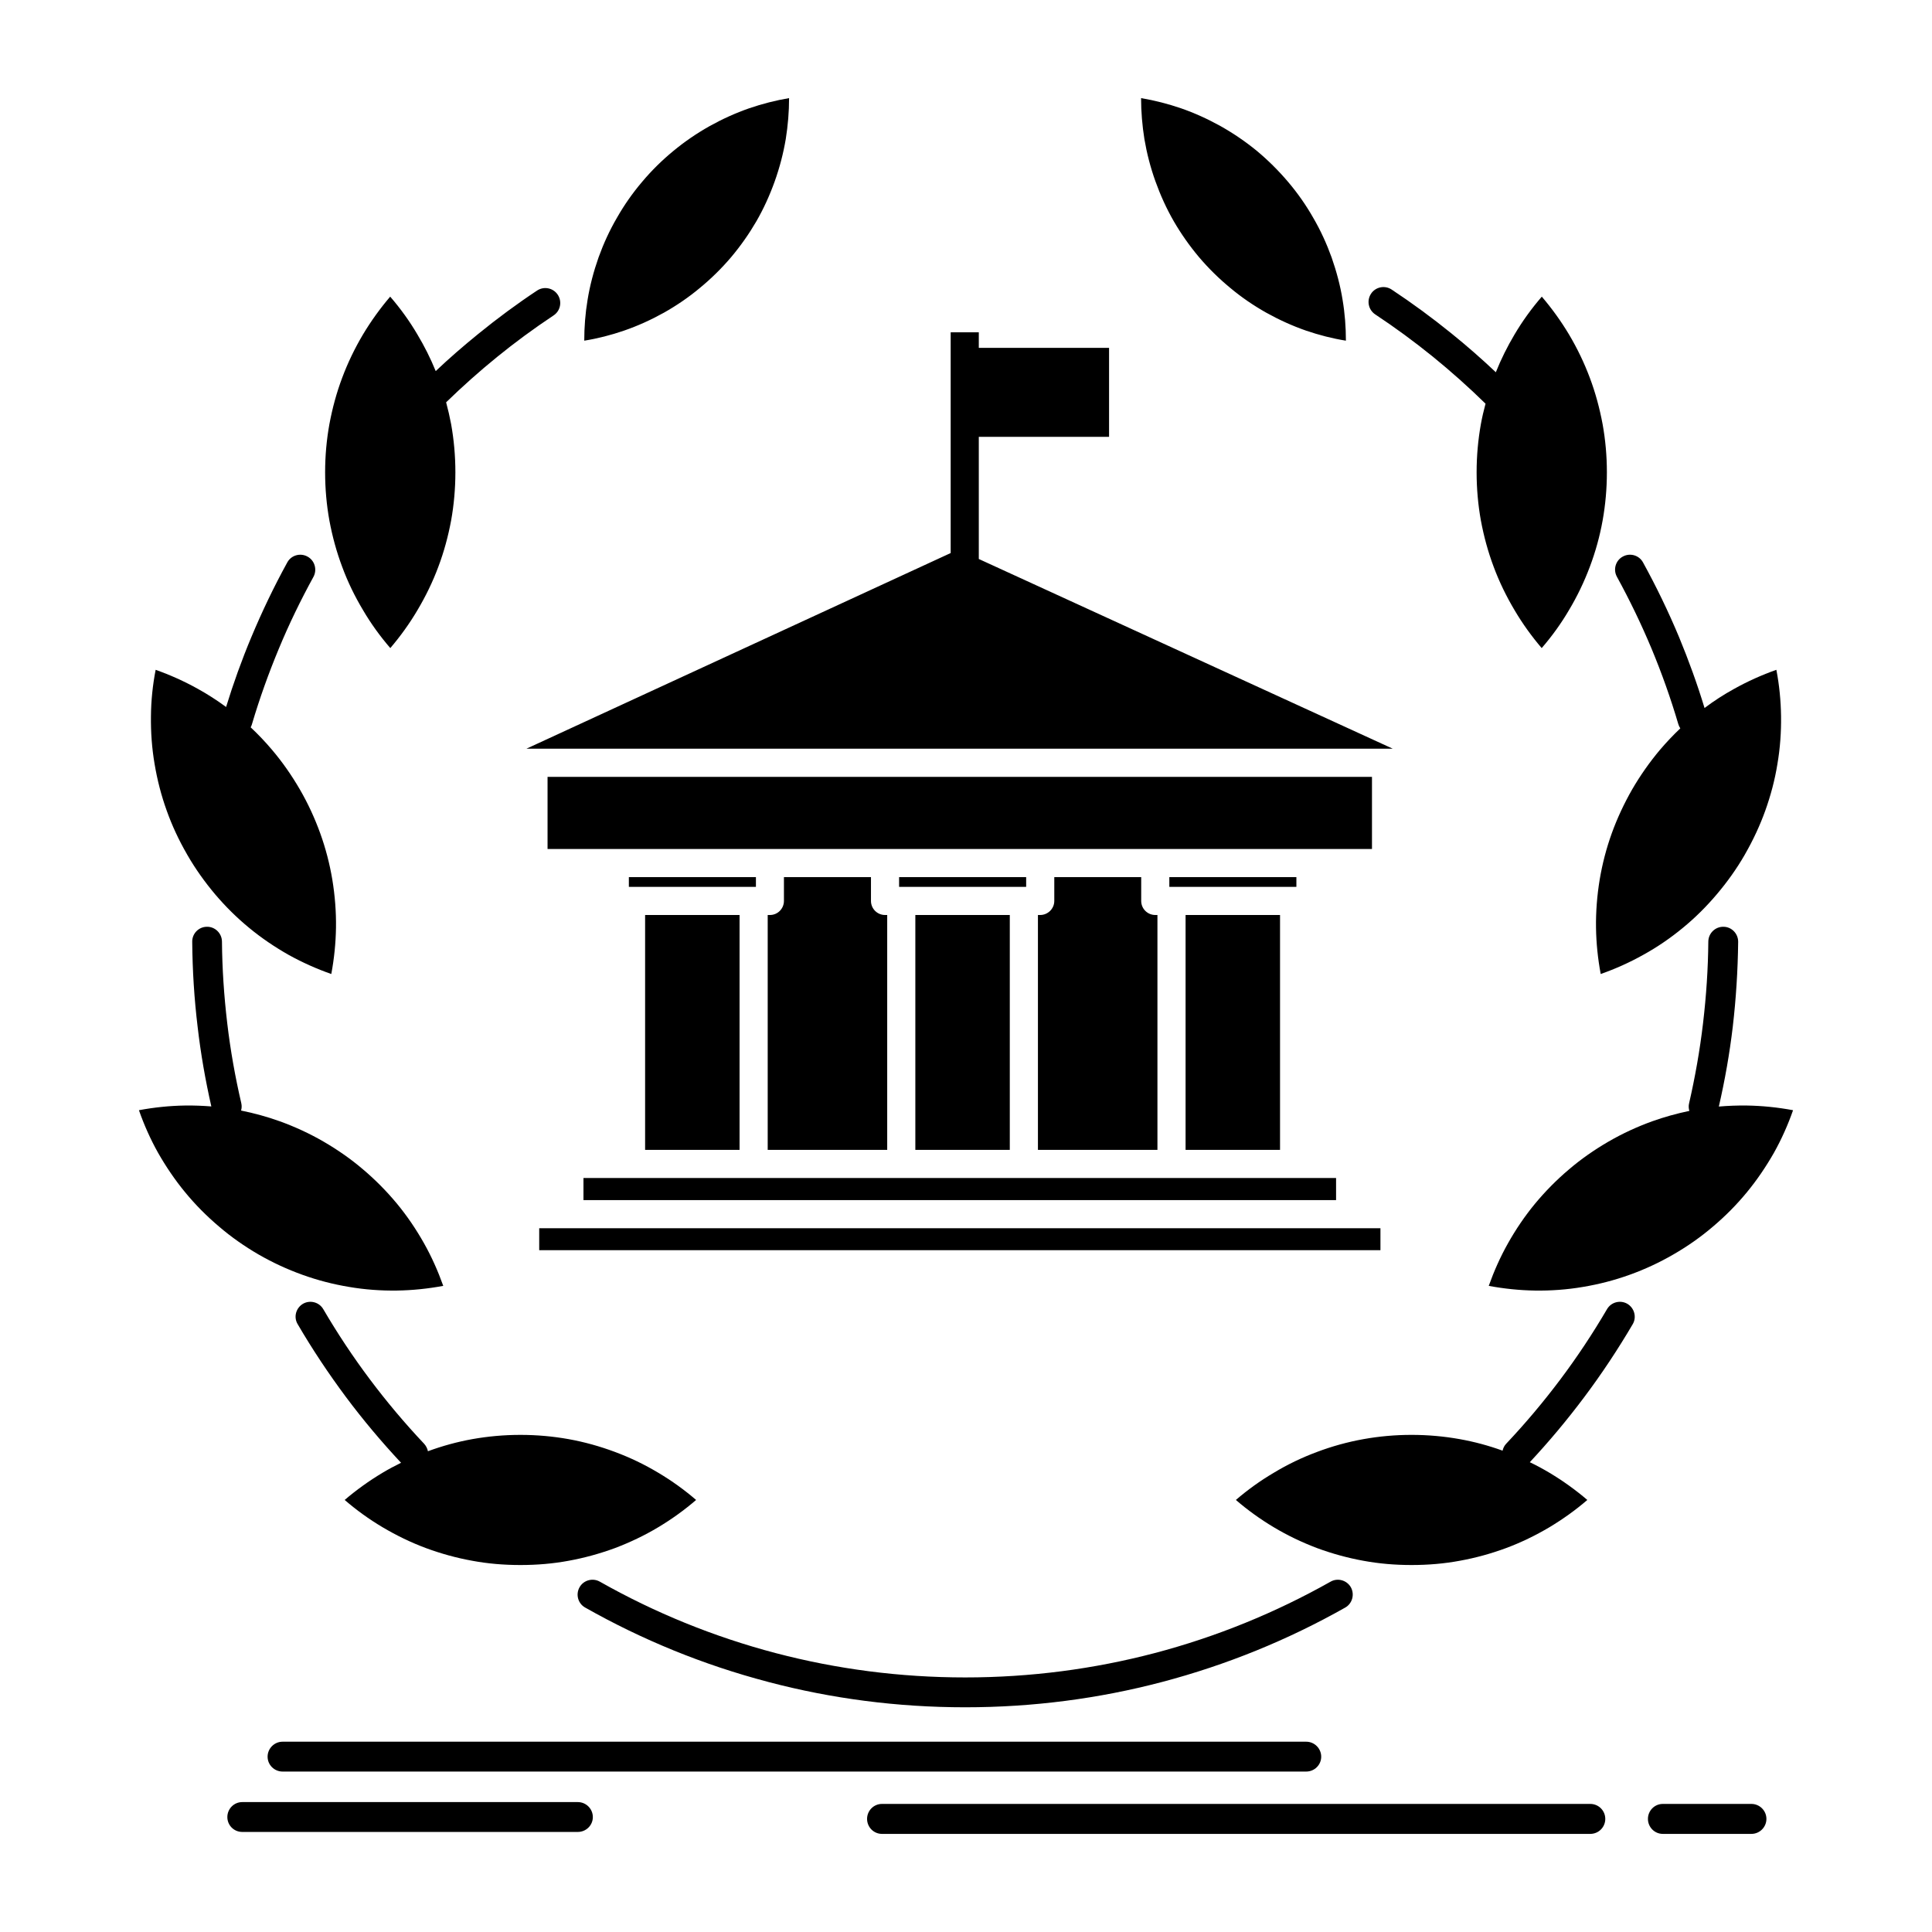
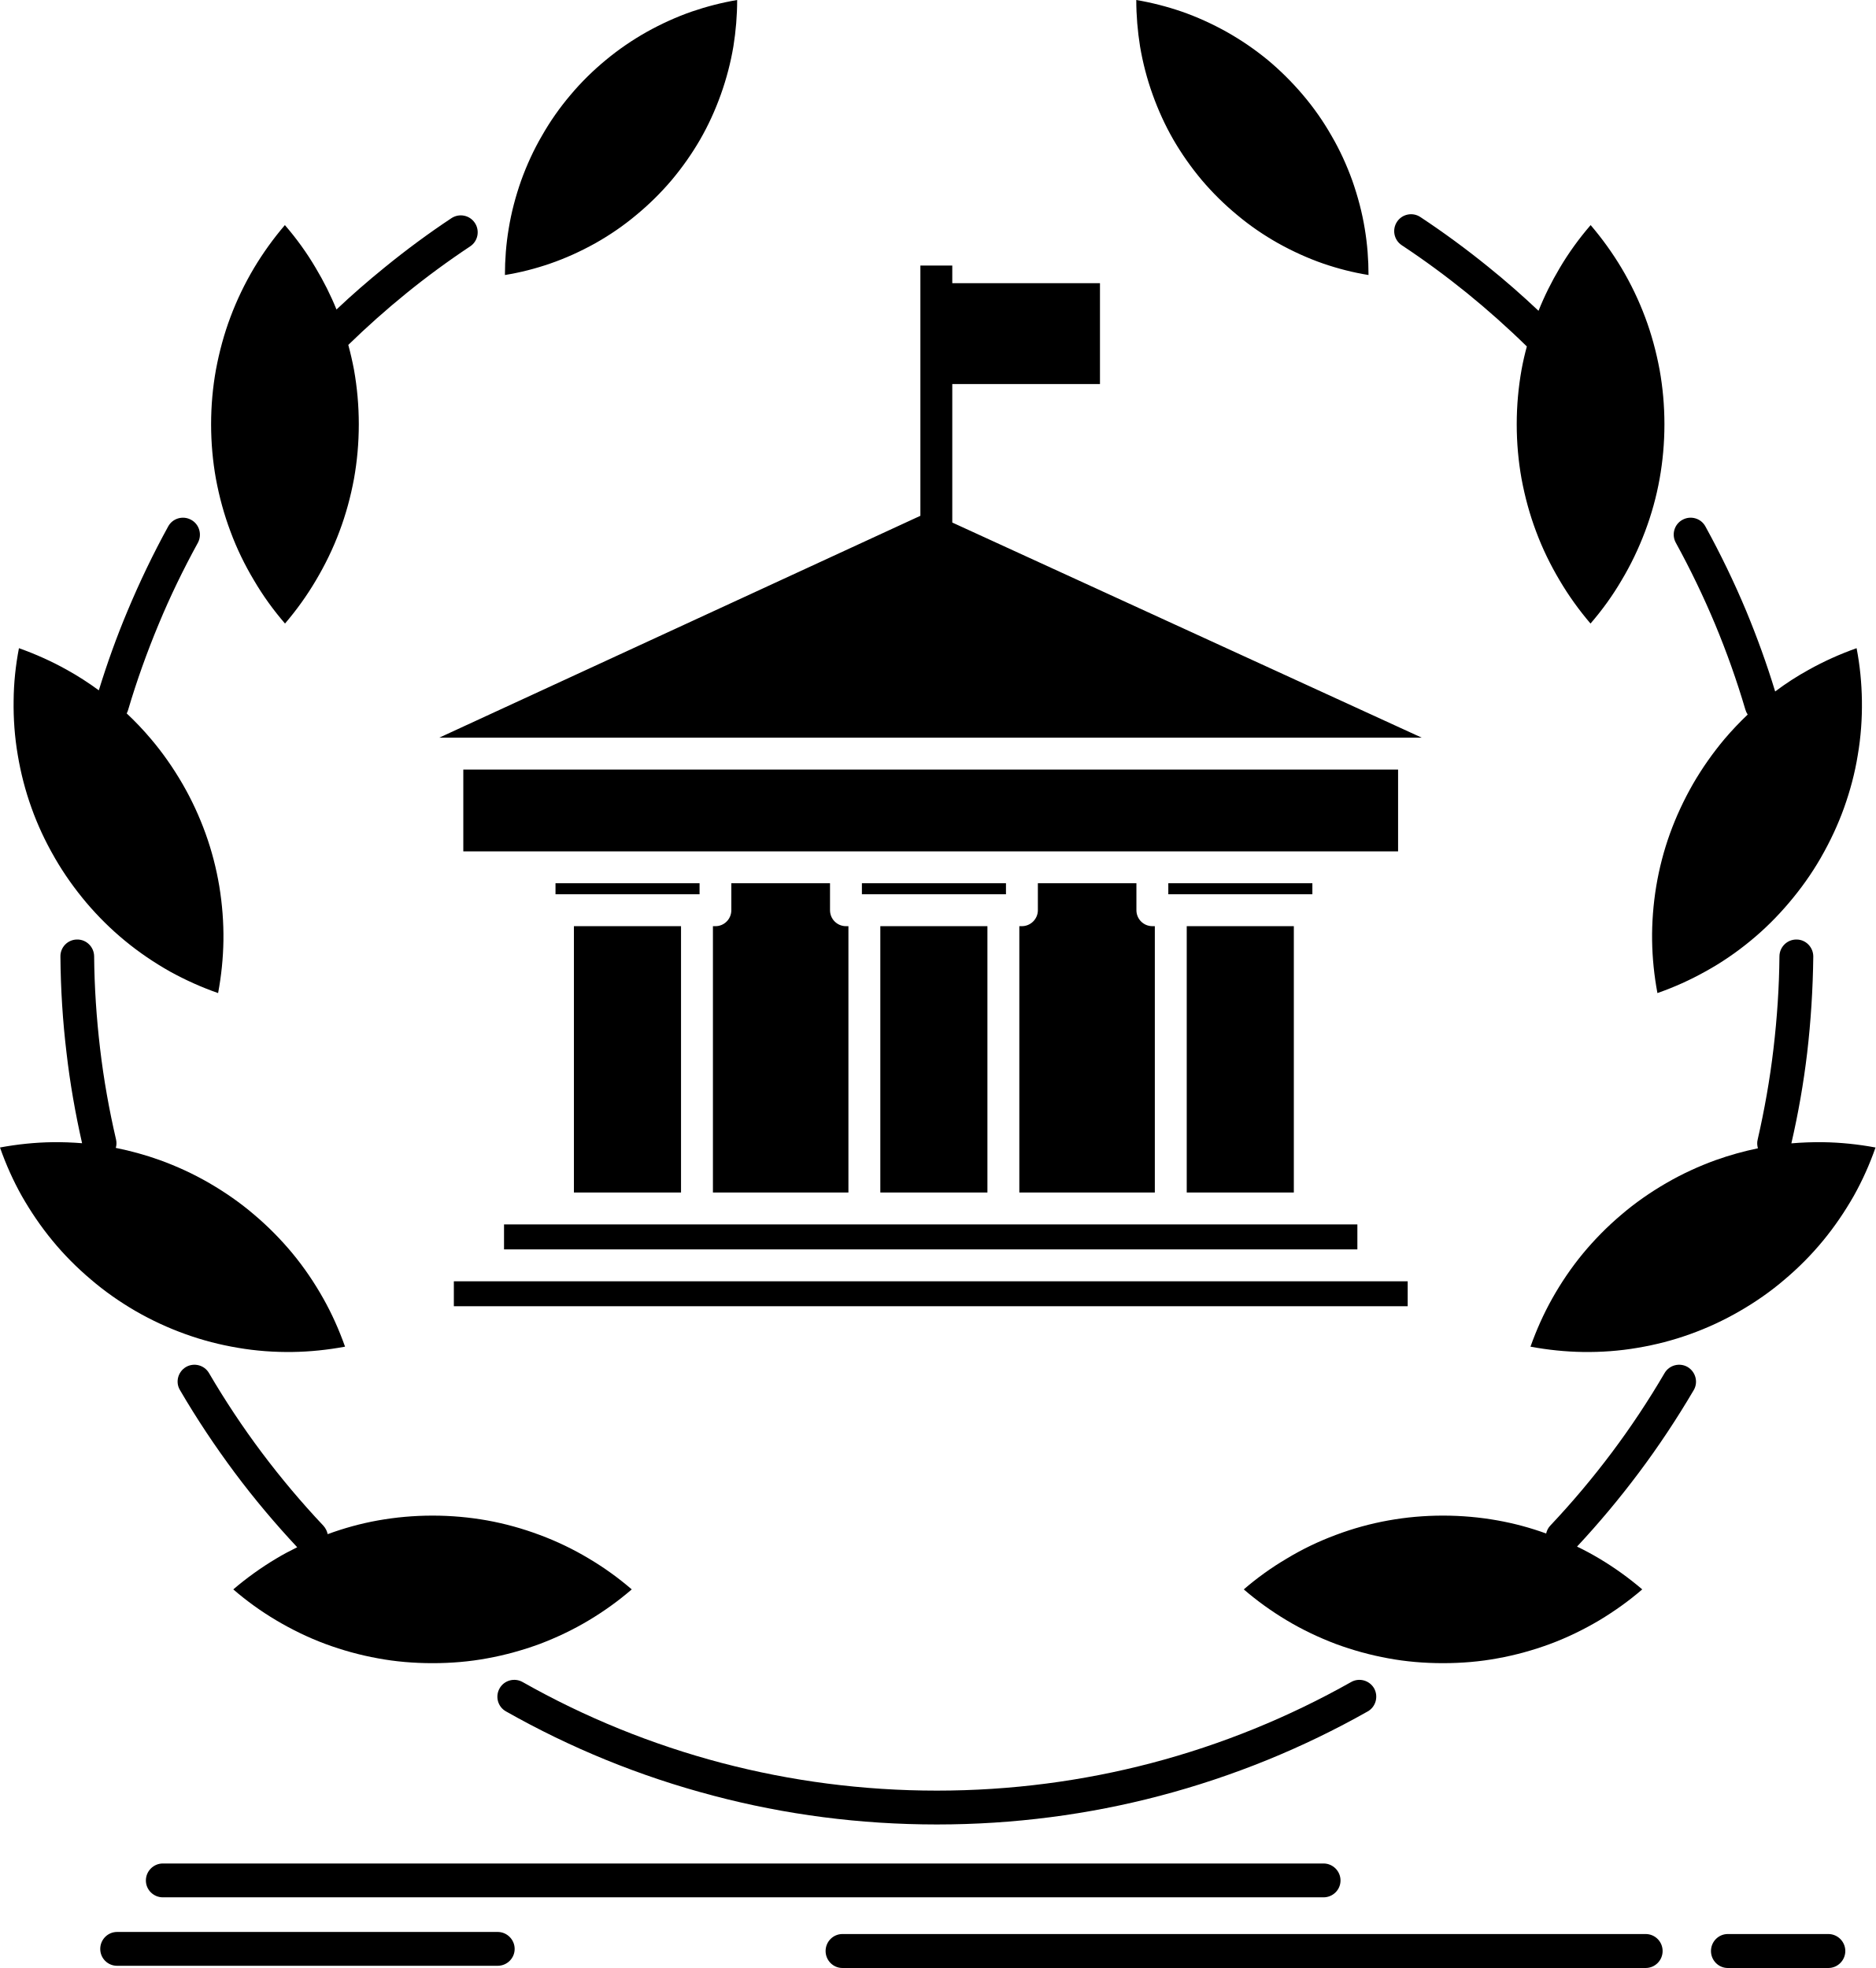
- <svg xmlns="http://www.w3.org/2000/svg" height="512px" style="enable-background:new 0 0 512 512;" version="1.1" viewBox="0 0 512 512" width="512px" xml:space="preserve">
-   <g id="_x32_38_x2C__bank_x2C__banking_x2C__online_x2C__university_x2C__building_x2C__education">
-     <g>
-       <path d="M363.589,205.873H145.107v19.123h17.7h0.121h41.126h0.091h30.306h41.308    h30.307h0.091h41.126h0.092h16.214V205.873z M195.993,304.733v-62.251h-25.033v62.251H195.993z M267.607,304.733v-62.251h-25.033    v62.251H267.607z M238.27,232.451v2.576h0.486h0.091h32.488h0.091h0.516v-2.576H238.27z M309.885,232.451v2.576h0.486h0.092    h32.486h0.092h0.516v-2.576H309.885z M166.655,232.451v2.576h0.486h0.089h32.489h0.091h0.516v-2.576H166.655z M207.751,232.451    v6.305c0,2.061-1.667,3.727-3.697,3.727h-0.605v62.251h31.67v-62.251h-0.576c-2.06,0-3.727-1.666-3.727-3.727v-6.305H207.751z     M339.223,304.733v-62.251h-25.033v62.251H339.223z M306.733,304.733v-62.251h-0.576c-2.06,0-3.727-1.666-3.727-3.727v-6.305    h-23.033v6.305c0,2.061-1.698,3.727-3.729,3.727h-0.605v62.251H306.733z M154.625,318.038h199.449v-5.849h-11.032h-0.092h-32.486    h-0.092h-38.945h-0.091h-32.488h-0.091h-38.945h-0.091H167.23h-0.089h-12.517V318.038z M142.896,331.313h222.936v-5.819h-7.819    h-0.212H150.896h-0.181h-7.819V331.313z M311.067,58.643c1.88,3.242,4.122,6.455,6.669,9.484c2.545,3.002,5.334,5.729,8.273,8.153    c3,2.516,6.211,4.697,9.545,6.577c3.426,1.908,6.973,3.516,10.549,4.758c3.455,1.182,6.999,2.091,10.575,2.667    c0-3.577-0.272-7.214-0.878-10.819c-0.606-3.758-1.606-7.517-2.91-11.244c-1.303-3.607-2.91-7.152-4.879-10.517    c-1.879-3.304-4.092-6.485-6.668-9.517c-2.546-3-5.303-5.728-8.244-8.183c-3.029-2.485-6.242-4.667-9.575-6.546    c-3.425-1.91-6.972-3.516-10.548-4.759c-3.455-1.182-7.002-2.091-10.578-2.696c0,3.605,0.304,7.242,0.88,10.85    c0.637,3.758,1.607,7.546,2.94,11.244C307.521,51.732,309.129,55.277,311.067,58.643z M193.78,68.127    c2.546-3.029,4.789-6.242,6.668-9.484c1.939-3.365,3.546-6.91,4.848-10.547c1.333-3.729,2.304-7.486,2.939-11.244    c0.577-3.607,0.879-7.244,0.879-10.85c-3.576,0.605-7.121,1.515-10.576,2.696c-3.576,1.243-7.123,2.849-10.548,4.759    c-3.334,1.879-6.545,4.061-9.576,6.576c-2.941,2.425-5.729,5.152-8.244,8.152c-2.576,3.031-4.789,6.213-6.668,9.517    c-1.97,3.364-3.576,6.909-4.88,10.517c-1.302,3.697-2.302,7.486-2.909,11.244c-0.605,3.605-0.879,7.242-0.879,10.819    c3.576-0.576,7.123-1.485,10.548-2.667c3.606-1.242,7.152-2.85,10.578-4.758c3.333-1.88,6.545-4.062,9.546-6.577    C188.446,73.855,191.234,71.129,193.78,68.127z M115.467,98.344c3.606-3.425,7.395-6.698,11.274-9.85    c5.061-4.122,10.274-7.971,15.577-11.486c1.82-1.213,4.275-0.728,5.485,1.091c1.213,1.818,0.729,4.273-1.089,5.485    c-5.243,3.486-10.274,7.184-15.003,11.032c-4.666,3.788-9.153,7.788-13.485,12.001c0.514,1.91,0.969,3.879,1.334,5.819    c0.726,4.091,1.121,8.334,1.121,12.729c0,4.394-0.395,8.667-1.121,12.729c-0.788,4.242-1.909,8.364-3.396,12.305    c-1.484,4-3.364,7.849-5.545,11.516c-2.092,3.547-4.517,6.91-7.184,10.032c-2.727-3.151-5.152-6.517-7.212-10.032    c-2.183-3.637-4.063-7.485-5.547-11.516c-1.484-3.94-2.606-8.063-3.394-12.305c-0.729-4.062-1.122-8.335-1.122-12.729    c0-4.396,0.393-8.639,1.122-12.699c0.788-4.243,1.909-8.396,3.394-12.335c1.484-3.97,3.334-7.819,5.515-11.486    c2.122-3.546,4.546-6.909,7.214-10.031c2.727,3.151,5.152,6.516,7.214,10.031C112.467,91.736,114.104,94.979,115.467,98.344z     M66.794,191.841c-0.091,0.333-0.212,0.636-0.363,0.909c1.971,1.848,3.88,3.849,5.668,5.971c2.727,3.211,5.182,6.727,7.365,10.485    c2.181,3.759,3.969,7.668,5.394,11.608c1.455,4.029,2.517,8.151,3.213,12.305c0.697,4.242,1.03,8.546,0.969,12.729    c-0.06,4.091-0.484,8.213-1.242,12.273c-3.91-1.363-7.667-3.061-11.243-5.031c-3.697-2.09-7.244-4.484-10.548-7.213    c-3.213-2.637-6.212-5.605-9-8.879c-2.699-3.213-5.183-6.668-7.334-10.396l-0.151-0.272c-2.153-3.728-3.941-7.576-5.334-11.485    c-1.455-4.031-2.517-8.184-3.213-12.335c-0.727-4.243-1.03-8.517-0.971-12.729c0.032-4.092,0.457-8.213,1.244-12.273    c3.848,1.363,7.637,3.061,11.213,5.061c2.576,1.424,5.061,3.031,7.456,4.788c1.939-6.304,4.152-12.456,6.666-18.456    c2.85-6.819,6.031-13.457,9.548-19.852c1.03-1.909,3.455-2.605,5.364-1.545c1.909,1.029,2.606,3.454,1.576,5.363    c-3.394,6.184-6.485,12.547-9.183,19.063C71.19,178.414,68.794,185.082,66.794,191.841z M63.946,292.368    c0.151,0.667,0.121,1.333-0.062,1.939c3.455,0.697,6.91,1.637,10.274,2.849c3.939,1.425,7.849,3.213,11.608,5.395    c3.758,2.183,7.273,4.638,10.457,7.365c3.302,2.788,6.303,5.85,8.97,9.062c2.727,3.304,5.122,6.849,7.182,10.517    c2.032,3.606,3.697,7.364,5.092,11.273c-4.092,0.758-8.183,1.182-12.274,1.242c-4.213,0.062-8.486-0.242-12.729-0.969    c-4.182-0.697-8.304-1.758-12.334-3.213c-3.971-1.424-7.851-3.213-11.64-5.395c-3.697-2.152-7.212-4.606-10.425-7.364    c-3.302-2.788-6.303-5.819-8.97-9.062c-2.729-3.304-5.122-6.85-7.214-10.517c-2-3.576-3.697-7.364-5.061-11.274    c4.061-0.758,8.182-1.182,12.274-1.242c2.302-0.031,4.606,0.061,6.91,0.242c-1.576-6.971-2.82-14.032-3.638-21.154    c-0.879-7.305-1.363-14.82-1.425-22.488c-0.03-2.182,1.729-3.97,3.91-3.97c2.153-0.03,3.941,1.728,3.971,3.909    c0.06,7.214,0.545,14.427,1.393,21.609C61.066,278.366,62.339,285.459,63.946,292.368z M112.407,382.622    c0.514,0.575,0.847,1.243,1,1.97c3.787-1.395,7.728-2.485,11.789-3.213c4.092-0.727,8.335-1.121,12.729-1.121    c4.394,0,8.637,0.395,12.729,1.121c4.213,0.758,8.335,1.91,12.304,3.395c4,1.485,7.849,3.334,11.486,5.516    c3.576,2.121,6.94,4.547,10.032,7.214c-3.092,2.667-6.456,5.091-10.002,7.212c-3.636,2.184-7.516,4.031-11.516,5.547    c-3.969,1.455-8.091,2.605-12.304,3.364c-4.092,0.758-8.335,1.121-12.729,1.121c-4.394,0-8.668-0.363-12.729-1.121    c-4.243-0.759-8.365-1.909-12.304-3.364c-4.001-1.484-7.849-3.363-11.487-5.516c-3.576-2.122-6.94-4.546-10.062-7.243    c3.122-2.667,6.456-5.063,10.002-7.184c1.605-0.969,3.272-1.849,4.939-2.667c-5.152-5.516-10.032-11.305-14.579-17.396    c-4.606-6.183-8.909-12.638-12.818-19.336c-1.123-1.849-0.486-4.272,1.394-5.396c1.879-1.09,4.304-0.454,5.394,1.426    c3.759,6.425,7.88,12.638,12.336,18.578C102.466,371.469,107.285,377.197,112.407,382.622z M352.588,419.173    c1.88-1.092,4.303-0.425,5.395,1.454c1.062,1.909,0.395,4.334-1.484,5.395c-15.124,8.546-31.43,15.214-48.582,19.73    c-16.669,4.394-34.156,6.697-52.128,6.697c-18.002,0-35.458-2.304-52.126-6.697l-0.212-0.062    c-17.093-4.485-33.338-11.153-48.37-19.669c-1.909-1.061-2.576-3.485-1.486-5.395c1.062-1.879,3.487-2.546,5.396-1.454    c14.456,8.182,30.094,14.576,46.55,18.91l0.121,0.03c15.972,4.184,32.763,6.426,50.128,6.426c17.335,0,34.126-2.242,50.098-6.426    C322.403,433.78,338.071,427.354,352.588,419.173z M425.87,346.951c1.092-1.88,3.515-2.516,5.395-1.426    c1.879,1.123,2.517,3.547,1.425,5.396c-3.939,6.698-8.214,13.153-12.851,19.336c-4.517,6.03-9.335,11.789-14.426,17.244    c1.788,0.849,3.516,1.788,5.243,2.818c3.545,2.121,6.879,4.517,10.001,7.184c-3.122,2.697-6.485,5.091-10.062,7.243    c-3.638,2.152-7.486,4.031-11.486,5.516c-3.939,1.455-8.063,2.605-12.305,3.364c-4.061,0.758-8.336,1.121-12.729,1.121    s-8.637-0.363-12.729-1.121c-4.214-0.759-8.365-1.909-12.305-3.364c-4.001-1.516-7.88-3.363-11.517-5.547    c-3.546-2.121-6.91-4.545-10.002-7.212c3.092-2.667,6.456-5.093,10.063-7.214c3.607-2.182,7.455-4.03,11.456-5.516    c3.939-1.484,8.091-2.637,12.335-3.395c4.062-0.727,8.305-1.121,12.698-1.121s8.669,0.395,12.729,1.121    c3.909,0.697,7.728,1.728,11.395,3.062c0.151-0.667,0.455-1.304,0.939-1.818c5.122-5.425,9.94-11.153,14.396-17.093    C417.99,359.589,422.111,353.376,425.87,346.951z M452.722,249.514c0.029-2.182,1.817-3.939,4.001-3.909    c2.151,0,3.909,1.788,3.909,3.97c-0.091,7.668-0.575,15.184-1.425,22.488c-0.848,7.152-2.09,14.214-3.697,21.184    c2.484-0.211,4.939-0.303,7.395-0.271c4.092,0.061,8.214,0.484,12.274,1.242c-1.363,3.91-3.061,7.698-5.061,11.274    c-2.092,3.667-4.485,7.213-7.214,10.517c-2.667,3.242-5.666,6.273-8.971,9.062c-3.213,2.758-6.728,5.212-10.456,7.364    c-3.757,2.182-7.637,3.971-11.605,5.395c-4.033,1.455-8.153,2.516-12.336,3.213c-4.243,0.727-8.517,1.03-12.729,0.969    c-4.09-0.061-8.182-0.484-12.274-1.242c1.396-3.909,3.062-7.667,5.093-11.273c2.06-3.668,4.455-7.213,7.182-10.517    c2.667-3.212,5.668-6.273,8.971-9.062c3.183-2.728,6.697-5.183,10.456-7.365c3.759-2.182,7.669-3.97,11.607-5.395    c3.214-1.15,6.516-2.061,9.85-2.758c-0.181-0.637-0.242-1.334-0.06-2.03c1.576-6.88,2.848-14.002,3.697-21.245    C452.176,263.94,452.662,256.728,452.722,249.514z M428.506,152.865c-1.06-1.909-0.363-4.334,1.546-5.363    c1.909-1.061,4.334-0.364,5.364,1.545c3.517,6.395,6.728,13.032,9.578,19.852c2.516,6.092,4.788,12.335,6.728,18.729    c2.484-1.879,5.122-3.576,7.819-5.061c3.576-2,7.364-3.697,11.214-5.061c0.788,4.061,1.182,8.182,1.242,12.273    c0.06,4.213-0.242,8.486-0.97,12.729c-0.667,4.151-1.759,8.273-3.213,12.335c-1.394,3.879-3.182,7.729-5.333,11.485l-0.152,0.272    c-2.151,3.729-4.637,7.184-7.333,10.365c-2.789,3.305-5.789,6.273-9.002,8.91c-3.305,2.729-6.849,5.152-10.546,7.184    c-3.576,2-7.335,3.697-11.245,5.061c-0.758-4.061-1.183-8.183-1.242-12.244c-0.062-4.212,0.272-8.516,0.969-12.758    c0.698-4.153,1.758-8.275,3.213-12.305c1.425-3.94,3.243-7.85,5.395-11.608c2.183-3.759,4.667-7.274,7.364-10.485    c1.729-2.031,3.517-3.91,5.396-5.698c-0.242-0.364-0.424-0.759-0.545-1.182c-2.001-6.79-4.364-13.427-7.062-19.912    C434.962,165.412,431.901,159.049,428.506,152.865z M364.438,83.312c-1.817-1.212-2.304-3.667-1.092-5.485    c1.183-1.789,3.638-2.304,5.456-1.092c5.455,3.607,10.729,7.486,15.82,11.607c4.061,3.273,8,6.729,11.789,10.305    c1.395-3.485,3.06-6.818,4.971-10.031c2.061-3.485,4.485-6.85,7.212-10.001c2.667,3.122,5.093,6.485,7.214,10.031    c2.182,3.667,4.03,7.517,5.516,11.486c1.484,3.939,2.605,8.092,3.394,12.335c0.728,4.061,1.123,8.304,1.123,12.699    c0,4.394-0.396,8.667-1.123,12.729c-0.757,4.242-1.909,8.364-3.394,12.305c-1.515,4.03-3.364,7.879-5.547,11.516    c-2.061,3.516-4.485,6.881-7.212,10.032c-2.668-3.122-5.093-6.485-7.183-10.032c-2.184-3.667-4.063-7.516-5.547-11.516    c-1.484-3.94-2.605-8.063-3.394-12.305c-0.728-4.062-1.123-8.335-1.123-12.729c0-4.396,0.396-8.639,1.123-12.729    c0.333-1.849,0.757-3.667,1.242-5.455c-4.485-4.396-9.185-8.577-14.032-12.517C374.771,90.524,369.711,86.797,364.438,83.312z     M74.887,469.481c-2.183,0-3.971-1.759-3.971-3.939c0-2.184,1.788-3.972,3.971-3.972h271.275c2.184,0,3.972,1.788,3.972,3.972    c0,2.181-1.788,3.939-3.972,3.939H74.887z M233.725,485.999c-2.183,0-3.941-1.788-3.941-3.972c0-2.181,1.758-3.969,3.941-3.969    h187.72c2.212,0,3.971,1.788,3.971,3.969c0,2.184-1.759,3.972-3.971,3.972H233.725z M440.659,485.999    c-2.181,0-3.939-1.788-3.939-3.972c0-2.181,1.759-3.969,3.939-3.969h23.487c2.184,0,3.972,1.788,3.972,3.969    c0,2.184-1.788,3.972-3.972,3.972H440.659z M64.188,485.482c-2.183,0-3.939-1.756-3.939-3.939c0-2.182,1.756-3.97,3.939-3.97    h88.95c2.183,0,3.971,1.788,3.971,3.97c0,2.184-1.788,3.939-3.971,3.939H64.188z M141.38,198.417h225.938h0.089h1.698    l-109.712-50.279V115.77h34.52V92.191h-34.52v-4.122h-7.454v58.493L139.5,198.417h1.788H141.38z" style="fill-rule:evenodd;clip-rule:evenodd;" />
+ <svg xmlns="http://www.w3.org/2000/svg" height="459.998" version="1.1" viewBox="0 0 438.359 459.998" width="438.359" xml:space="preserve" id="svg9399">
+   <defs id="defs9403" />
+   <g id="_x32_38_x2C__bank_x2C__banking_x2C__online_x2C__university_x2C__building_x2C__education" transform="translate(-36.82,-26.001)">
+     <g id="g9395">
+       <path d="M 363.589,205.873 H 145.107 v 19.123 h 17.7 0.121 41.126 0.091 30.306 41.308 30.307 0.091 41.126 0.092 16.214 z m -167.596,98.86 V 242.482 H 170.96 v 62.251 z m 71.614,0 v -62.251 h -25.033 v 62.251 z M 238.27,232.451 v 2.576 h 0.486 0.091 32.488 0.091 0.516 v -2.576 z m 71.615,0 v 2.576 h 0.486 0.092 32.486 0.092 0.516 v -2.576 z m -143.23,0 v 2.576 h 0.486 0.089 32.489 0.091 0.516 v -2.576 z m 41.096,0 v 6.305 c 0,2.061 -1.667,3.727 -3.697,3.727 h -0.605 v 62.251 h 31.67 v -62.251 h -0.576 c -2.06,0 -3.727,-1.666 -3.727,-3.727 v -6.305 z m 131.472,72.282 V 242.482 H 314.19 v 62.251 z m -32.49,0 v -62.251 h -0.576 c -2.06,0 -3.727,-1.666 -3.727,-3.727 v -6.305 h -23.033 v 6.305 c 0,2.061 -1.698,3.727 -3.729,3.727 h -0.605 v 62.251 z m -152.108,13.305 h 199.449 v -5.849 h -11.032 -0.092 -32.486 -0.092 -38.945 -0.091 -32.488 -0.091 -38.945 -0.091 -32.491 -0.089 -12.517 v 5.849 z m -11.729,13.275 h 222.936 v -5.819 h -7.819 -0.212 -206.905 -0.181 -7.819 z M 311.067,58.643 c 1.88,3.242 4.122,6.455 6.669,9.484 2.545,3.002 5.334,5.729 8.273,8.153 3,2.516 6.211,4.697 9.545,6.577 3.426,1.908 6.973,3.516 10.549,4.758 3.455,1.182 6.999,2.091 10.575,2.667 0,-3.577 -0.272,-7.214 -0.878,-10.819 -0.606,-3.758 -1.606,-7.517 -2.91,-11.244 -1.303,-3.607 -2.91,-7.152 -4.879,-10.517 -1.879,-3.304 -4.092,-6.485 -6.668,-9.517 -2.546,-3 -5.303,-5.728 -8.244,-8.183 -3.029,-2.485 -6.242,-4.667 -9.575,-6.546 -3.425,-1.91 -6.972,-3.516 -10.548,-4.759 -3.455,-1.182 -7.002,-2.091 -10.578,-2.696 0,3.605 0.304,7.242 0.88,10.85 0.637,3.758 1.607,7.546 2.94,11.244 1.303,3.637 2.911,7.182 4.849,10.548 z M 193.78,68.127 c 2.546,-3.029 4.789,-6.242 6.668,-9.484 1.939,-3.365 3.546,-6.91 4.848,-10.547 1.333,-3.729 2.304,-7.486 2.939,-11.244 0.577,-3.607 0.879,-7.244 0.879,-10.85 -3.576,0.605 -7.121,1.515 -10.576,2.696 -3.576,1.243 -7.123,2.849 -10.548,4.759 -3.334,1.879 -6.545,4.061 -9.576,6.576 -2.941,2.425 -5.729,5.152 -8.244,8.152 -2.576,3.031 -4.789,6.213 -6.668,9.517 -1.97,3.364 -3.576,6.909 -4.88,10.517 -1.302,3.697 -2.302,7.486 -2.909,11.244 -0.605,3.605 -0.879,7.242 -0.879,10.819 3.576,-0.576 7.123,-1.485 10.548,-2.667 3.606,-1.242 7.152,-2.85 10.578,-4.758 3.333,-1.88 6.545,-4.062 9.546,-6.577 2.94,-2.425 5.728,-5.151 8.274,-8.153 z m -78.313,30.217 c 3.606,-3.425 7.395,-6.698 11.274,-9.85 5.061,-4.122 10.274,-7.971 15.577,-11.486 1.82,-1.213 4.275,-0.728 5.485,1.091 1.213,1.818 0.729,4.273 -1.089,5.485 -5.243,3.486 -10.274,7.184 -15.003,11.032 -4.666,3.788 -9.153,7.788 -13.485,12.001 0.514,1.91 0.969,3.879 1.334,5.819 0.726,4.091 1.121,8.334 1.121,12.729 0,4.394 -0.395,8.667 -1.121,12.729 -0.788,4.242 -1.909,8.364 -3.396,12.305 -1.484,4 -3.364,7.849 -5.545,11.516 -2.092,3.547 -4.517,6.91 -7.184,10.032 -2.727,-3.151 -5.152,-6.517 -7.212,-10.032 -2.183,-3.637 -4.063,-7.485 -5.547,-11.516 -1.484,-3.94 -2.606,-8.063 -3.394,-12.305 -0.729,-4.062 -1.122,-8.335 -1.122,-12.729 0,-4.396 0.393,-8.639 1.122,-12.699 0.788,-4.243 1.909,-8.396 3.394,-12.335 1.484,-3.97 3.334,-7.819 5.515,-11.486 2.122,-3.546 4.546,-6.909 7.214,-10.031 2.727,3.151 5.152,6.516 7.214,10.031 1.848,3.091 3.485,6.334 4.848,9.699 z m -48.673,93.497 c -0.091,0.333 -0.212,0.636 -0.363,0.909 1.971,1.848 3.88,3.849 5.668,5.971 2.727,3.211 5.182,6.727 7.365,10.485 2.181,3.759 3.969,7.668 5.394,11.608 1.455,4.029 2.517,8.151 3.213,12.305 0.697,4.242 1.03,8.546 0.969,12.729 -0.06,4.091 -0.484,8.213 -1.242,12.273 -3.91,-1.363 -7.667,-3.061 -11.243,-5.031 -3.697,-2.09 -7.244,-4.484 -10.548,-7.213 -3.213,-2.637 -6.212,-5.605 -9,-8.879 -2.699,-3.213 -5.183,-6.668 -7.334,-10.396 l -0.151,-0.272 c -2.153,-3.728 -3.941,-7.576 -5.334,-11.485 -1.455,-4.031 -2.517,-8.184 -3.213,-12.335 -0.727,-4.243 -1.03,-8.517 -0.971,-12.729 0.032,-4.092 0.457,-8.213 1.244,-12.273 3.848,1.363 7.637,3.061 11.213,5.061 2.576,1.424 5.061,3.031 7.456,4.788 1.939,-6.304 4.152,-12.456 6.666,-18.456 2.85,-6.819 6.031,-13.457 9.548,-19.852 1.03,-1.909 3.455,-2.605 5.364,-1.545 1.909,1.029 2.606,3.454 1.576,5.363 -3.394,6.184 -6.485,12.547 -9.183,19.063 -2.698,6.484 -5.094,13.152 -7.094,19.911 z m -2.848,100.527 c 0.151,0.667 0.121,1.333 -0.062,1.939 3.455,0.697 6.91,1.637 10.274,2.849 3.939,1.425 7.849,3.213 11.608,5.395 3.758,2.183 7.273,4.638 10.457,7.365 3.302,2.788 6.303,5.85 8.97,9.062 2.727,3.304 5.122,6.849 7.182,10.517 2.032,3.606 3.697,7.364 5.092,11.273 -4.092,0.758 -8.183,1.182 -12.274,1.242 -4.213,0.062 -8.486,-0.242 -12.729,-0.969 -4.182,-0.697 -8.304,-1.758 -12.334,-3.213 -3.971,-1.424 -7.851,-3.213 -11.64,-5.395 -3.697,-2.152 -7.212,-4.606 -10.425,-7.364 -3.302,-2.788 -6.303,-5.819 -8.97,-9.062 -2.729,-3.304 -5.122,-6.85 -7.214,-10.517 -2,-3.576 -3.697,-7.364 -5.061,-11.274 4.061,-0.758 8.182,-1.182 12.274,-1.242 2.302,-0.031 4.606,0.061 6.91,0.242 -1.576,-6.971 -2.82,-14.032 -3.638,-21.154 -0.879,-7.305 -1.363,-14.82 -1.425,-22.488 -0.03,-2.182 1.729,-3.97 3.91,-3.97 2.153,-0.03 3.941,1.728 3.971,3.909 0.06,7.214 0.545,14.427 1.393,21.609 0.851,7.244 2.124,14.337 3.731,21.246 z m 48.461,90.254 c 0.514,0.575 0.847,1.243 1,1.97 3.787,-1.395 7.728,-2.485 11.789,-3.213 4.092,-0.727 8.335,-1.121 12.729,-1.121 4.394,0 8.637,0.395 12.729,1.121 4.213,0.758 8.335,1.91 12.304,3.395 4,1.485 7.849,3.334 11.486,5.516 3.576,2.121 6.94,4.547 10.032,7.214 -3.092,2.667 -6.456,5.091 -10.002,7.212 -3.636,2.184 -7.516,4.031 -11.516,5.547 -3.969,1.455 -8.091,2.605 -12.304,3.364 -4.092,0.758 -8.335,1.121 -12.729,1.121 -4.394,0 -8.668,-0.363 -12.729,-1.121 -4.243,-0.759 -8.365,-1.909 -12.304,-3.364 -4.001,-1.484 -7.849,-3.363 -11.487,-5.516 -3.576,-2.122 -6.94,-4.546 -10.062,-7.243 3.122,-2.667 6.456,-5.063 10.002,-7.184 1.605,-0.969 3.272,-1.849 4.939,-2.667 -5.152,-5.516 -10.032,-11.305 -14.579,-17.396 -4.606,-6.183 -8.909,-12.638 -12.818,-19.336 -1.123,-1.849 -0.486,-4.272 1.394,-5.396 1.879,-1.09 4.304,-0.454 5.394,1.426 3.759,6.425 7.88,12.638 12.336,18.578 4.455,5.94 9.274,11.668 14.396,17.093 z m 240.181,36.551 c 1.88,-1.092 4.303,-0.425 5.395,1.454 1.062,1.909 0.395,4.334 -1.484,5.395 -15.124,8.546 -31.43,15.214 -48.582,19.73 -16.669,4.394 -34.156,6.697 -52.128,6.697 -18.002,0 -35.458,-2.304 -52.126,-6.697 l -0.212,-0.062 c -17.093,-4.485 -33.338,-11.153 -48.37,-19.669 -1.909,-1.061 -2.576,-3.485 -1.486,-5.395 1.062,-1.879 3.487,-2.546 5.396,-1.454 14.456,8.182 30.094,14.576 46.55,18.91 l 0.121,0.03 c 15.972,4.184 32.763,6.426 50.128,6.426 17.335,0 34.126,-2.242 50.098,-6.426 16.515,-4.332 32.183,-10.758 46.7,-18.939 z m 73.282,-72.222 c 1.092,-1.88 3.515,-2.516 5.395,-1.426 1.879,1.123 2.517,3.547 1.425,5.396 -3.939,6.698 -8.214,13.153 -12.851,19.336 -4.517,6.03 -9.335,11.789 -14.426,17.244 1.788,0.849 3.516,1.788 5.243,2.818 3.545,2.121 6.879,4.517 10.001,7.184 -3.122,2.697 -6.485,5.091 -10.062,7.243 -3.638,2.152 -7.486,4.031 -11.486,5.516 -3.939,1.455 -8.063,2.605 -12.305,3.364 -4.061,0.758 -8.336,1.121 -12.729,1.121 -4.393,0 -8.637,-0.363 -12.729,-1.121 -4.214,-0.759 -8.365,-1.909 -12.305,-3.364 -4.001,-1.516 -7.88,-3.363 -11.517,-5.547 -3.546,-2.121 -6.91,-4.545 -10.002,-7.212 3.092,-2.667 6.456,-5.093 10.063,-7.214 3.607,-2.182 7.455,-4.03 11.456,-5.516 3.939,-1.484 8.091,-2.637 12.335,-3.395 4.062,-0.727 8.305,-1.121 12.698,-1.121 4.393,0 8.669,0.395 12.729,1.121 3.909,0.697 7.728,1.728 11.395,3.062 0.151,-0.667 0.455,-1.304 0.939,-1.818 5.122,-5.425 9.94,-11.153 14.396,-17.093 4.457,-5.94 8.578,-12.153 12.337,-18.578 z m 26.852,-97.437 c 0.029,-2.182 1.817,-3.939 4.001,-3.909 2.151,0 3.909,1.788 3.909,3.97 -0.091,7.668 -0.575,15.184 -1.425,22.488 -0.848,7.152 -2.09,14.214 -3.697,21.184 2.484,-0.211 4.939,-0.303 7.395,-0.271 4.092,0.061 8.214,0.484 12.274,1.242 -1.363,3.91 -3.061,7.698 -5.061,11.274 -2.092,3.667 -4.485,7.213 -7.214,10.517 -2.667,3.242 -5.666,6.273 -8.971,9.062 -3.213,2.758 -6.728,5.212 -10.456,7.364 -3.757,2.182 -7.637,3.971 -11.605,5.395 -4.033,1.455 -8.153,2.516 -12.336,3.213 -4.243,0.727 -8.517,1.03 -12.729,0.969 -4.09,-0.061 -8.182,-0.484 -12.274,-1.242 1.396,-3.909 3.062,-7.667 5.093,-11.273 2.06,-3.668 4.455,-7.213 7.182,-10.517 2.667,-3.212 5.668,-6.273 8.971,-9.062 3.183,-2.728 6.697,-5.183 10.456,-7.365 3.759,-2.182 7.669,-3.97 11.607,-5.395 3.214,-1.15 6.516,-2.061 9.85,-2.758 -0.181,-0.637 -0.242,-1.334 -0.06,-2.03 1.576,-6.88 2.848,-14.002 3.697,-21.245 0.847,-7.185 1.333,-14.397 1.393,-21.611 z m -24.216,-96.649 c -1.06,-1.909 -0.363,-4.334 1.546,-5.363 1.909,-1.061 4.334,-0.364 5.364,1.545 3.517,6.395 6.728,13.032 9.578,19.852 2.516,6.092 4.788,12.335 6.728,18.729 2.484,-1.879 5.122,-3.576 7.819,-5.061 3.576,-2 7.364,-3.697 11.214,-5.061 0.788,4.061 1.182,8.182 1.242,12.273 0.06,4.213 -0.242,8.486 -0.97,12.729 -0.667,4.151 -1.759,8.273 -3.213,12.335 -1.394,3.879 -3.182,7.729 -5.333,11.485 l -0.152,0.272 c -2.151,3.729 -4.637,7.184 -7.333,10.365 -2.789,3.305 -5.789,6.273 -9.002,8.91 -3.305,2.729 -6.849,5.152 -10.546,7.184 -3.576,2 -7.335,3.697 -11.245,5.061 -0.758,-4.061 -1.183,-8.183 -1.242,-12.244 -0.062,-4.212 0.272,-8.516 0.969,-12.758 0.698,-4.153 1.758,-8.275 3.213,-12.305 1.425,-3.94 3.243,-7.85 5.395,-11.608 2.183,-3.759 4.667,-7.274 7.364,-10.485 1.729,-2.031 3.517,-3.91 5.396,-5.698 -0.242,-0.364 -0.424,-0.759 -0.545,-1.182 -2.001,-6.79 -4.364,-13.427 -7.062,-19.912 -2.729,-6.516 -5.79,-12.879 -9.185,-19.063 z M 364.438,83.312 c -1.817,-1.212 -2.304,-3.667 -1.092,-5.485 1.183,-1.789 3.638,-2.304 5.456,-1.092 5.455,3.607 10.729,7.486 15.82,11.607 4.061,3.273 8,6.729 11.789,10.305 1.395,-3.485 3.06,-6.818 4.971,-10.031 2.061,-3.485 4.485,-6.85 7.212,-10.001 2.667,3.122 5.093,6.485 7.214,10.031 2.182,3.667 4.03,7.517 5.516,11.486 1.484,3.939 2.605,8.092 3.394,12.335 0.728,4.061 1.123,8.304 1.123,12.699 0,4.394 -0.396,8.667 -1.123,12.729 -0.757,4.242 -1.909,8.364 -3.394,12.305 -1.515,4.03 -3.364,7.879 -5.547,11.516 -2.061,3.516 -4.485,6.881 -7.212,10.032 -2.668,-3.122 -5.093,-6.485 -7.183,-10.032 -2.184,-3.667 -4.063,-7.516 -5.547,-11.516 -1.484,-3.94 -2.605,-8.063 -3.394,-12.305 -0.728,-4.062 -1.123,-8.335 -1.123,-12.729 0,-4.396 0.396,-8.639 1.123,-12.729 0.333,-1.849 0.757,-3.667 1.242,-5.455 -4.485,-4.396 -9.185,-8.577 -14.032,-12.517 -4.88,-3.941 -9.94,-7.668 -15.213,-11.153 z M 74.887,469.481 c -2.183,0 -3.971,-1.759 -3.971,-3.939 0,-2.184 1.788,-3.972 3.971,-3.972 h 271.275 c 2.184,0 3.972,1.788 3.972,3.972 0,2.181 -1.788,3.939 -3.972,3.939 z m 158.838,16.518 c -2.183,0 -3.941,-1.788 -3.941,-3.972 0,-2.181 1.758,-3.969 3.941,-3.969 h 187.72 c 2.212,0 3.971,1.788 3.971,3.969 0,2.184 -1.759,3.972 -3.971,3.972 z m 206.934,0 c -2.181,0 -3.939,-1.788 -3.939,-3.972 0,-2.181 1.759,-3.969 3.939,-3.969 h 23.487 c 2.184,0 3.972,1.788 3.972,3.969 0,2.184 -1.788,3.972 -3.972,3.972 z M 64.188,485.482 c -2.183,0 -3.939,-1.756 -3.939,-3.939 0,-2.182 1.756,-3.97 3.939,-3.97 h 88.95 c 2.183,0 3.971,1.788 3.971,3.97 0,2.184 -1.788,3.939 -3.971,3.939 z M 141.38,198.417 h 225.938 0.089 1.698 L 259.393,148.138 V 115.77 h 34.52 V 92.191 h -34.52 v -4.122 h -7.454 v 58.493 L 139.5,198.417 h 1.788 z" style="clip-rule:evenodd;fill-rule:evenodd" id="path9393" />
    </g>
  </g>
-   <g id="Layer_1" />
+   <g id="Layer_1" transform="translate(-36.82,-26.001)" />
</svg>
